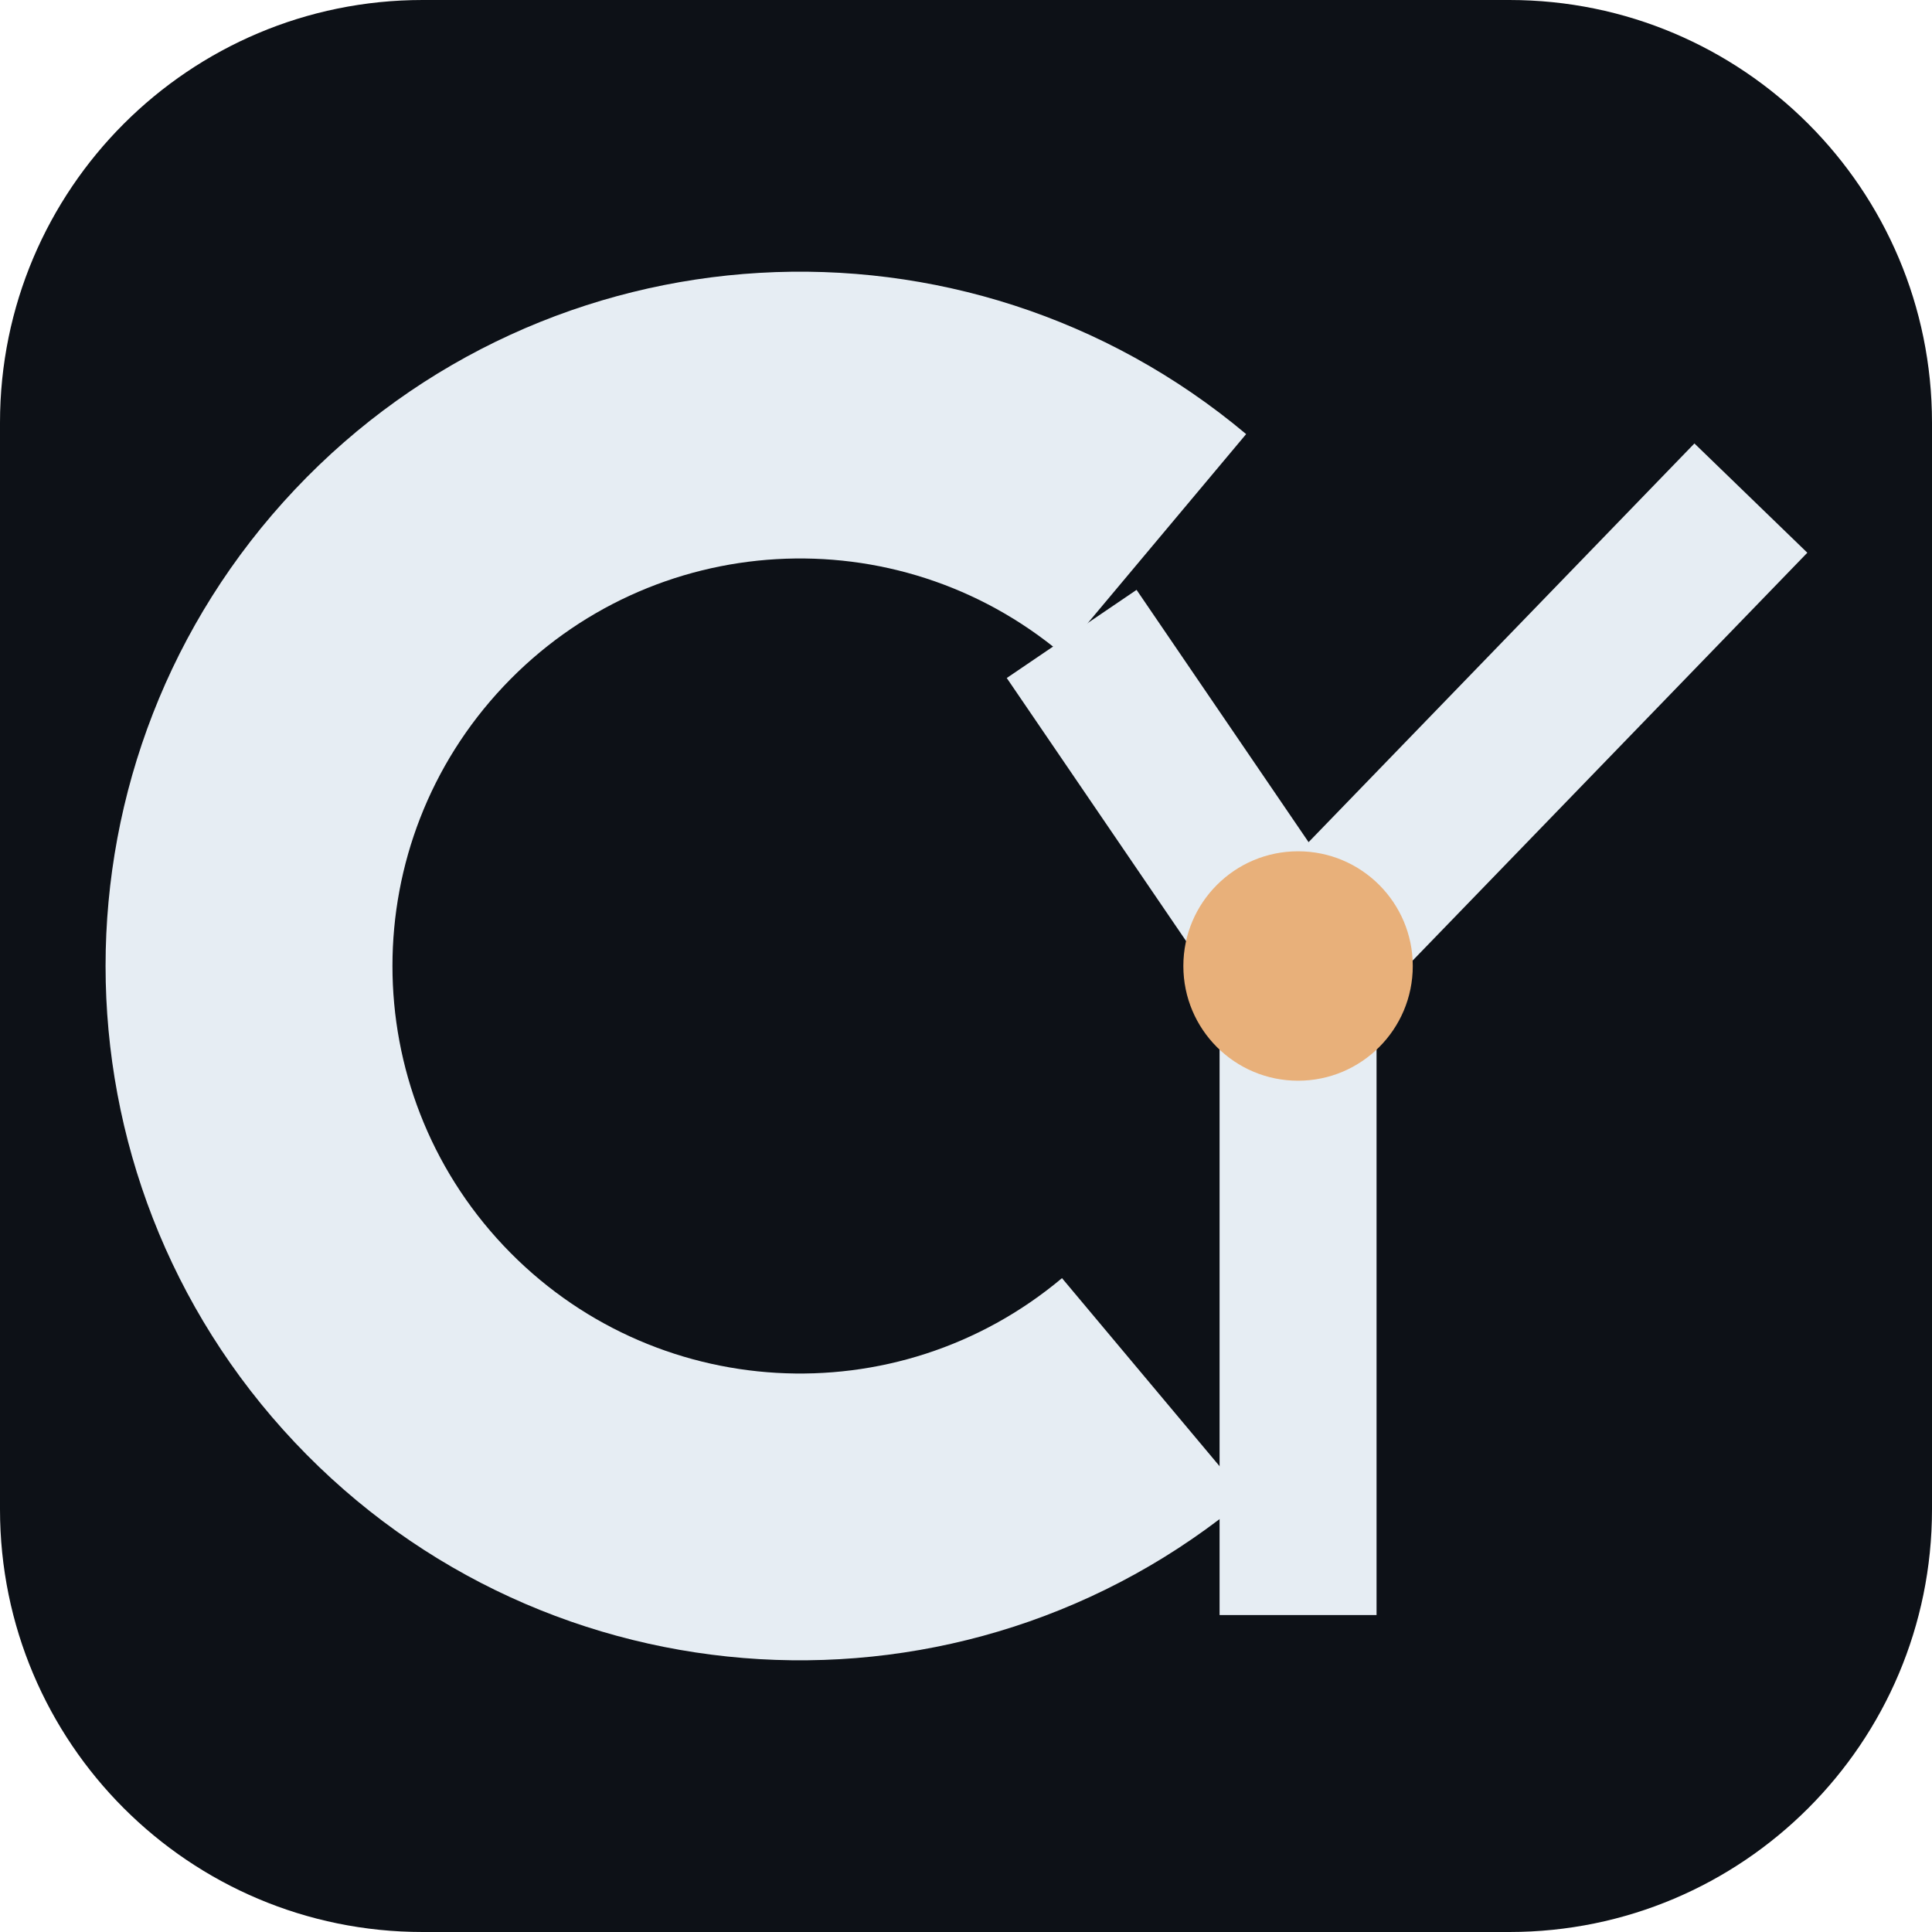
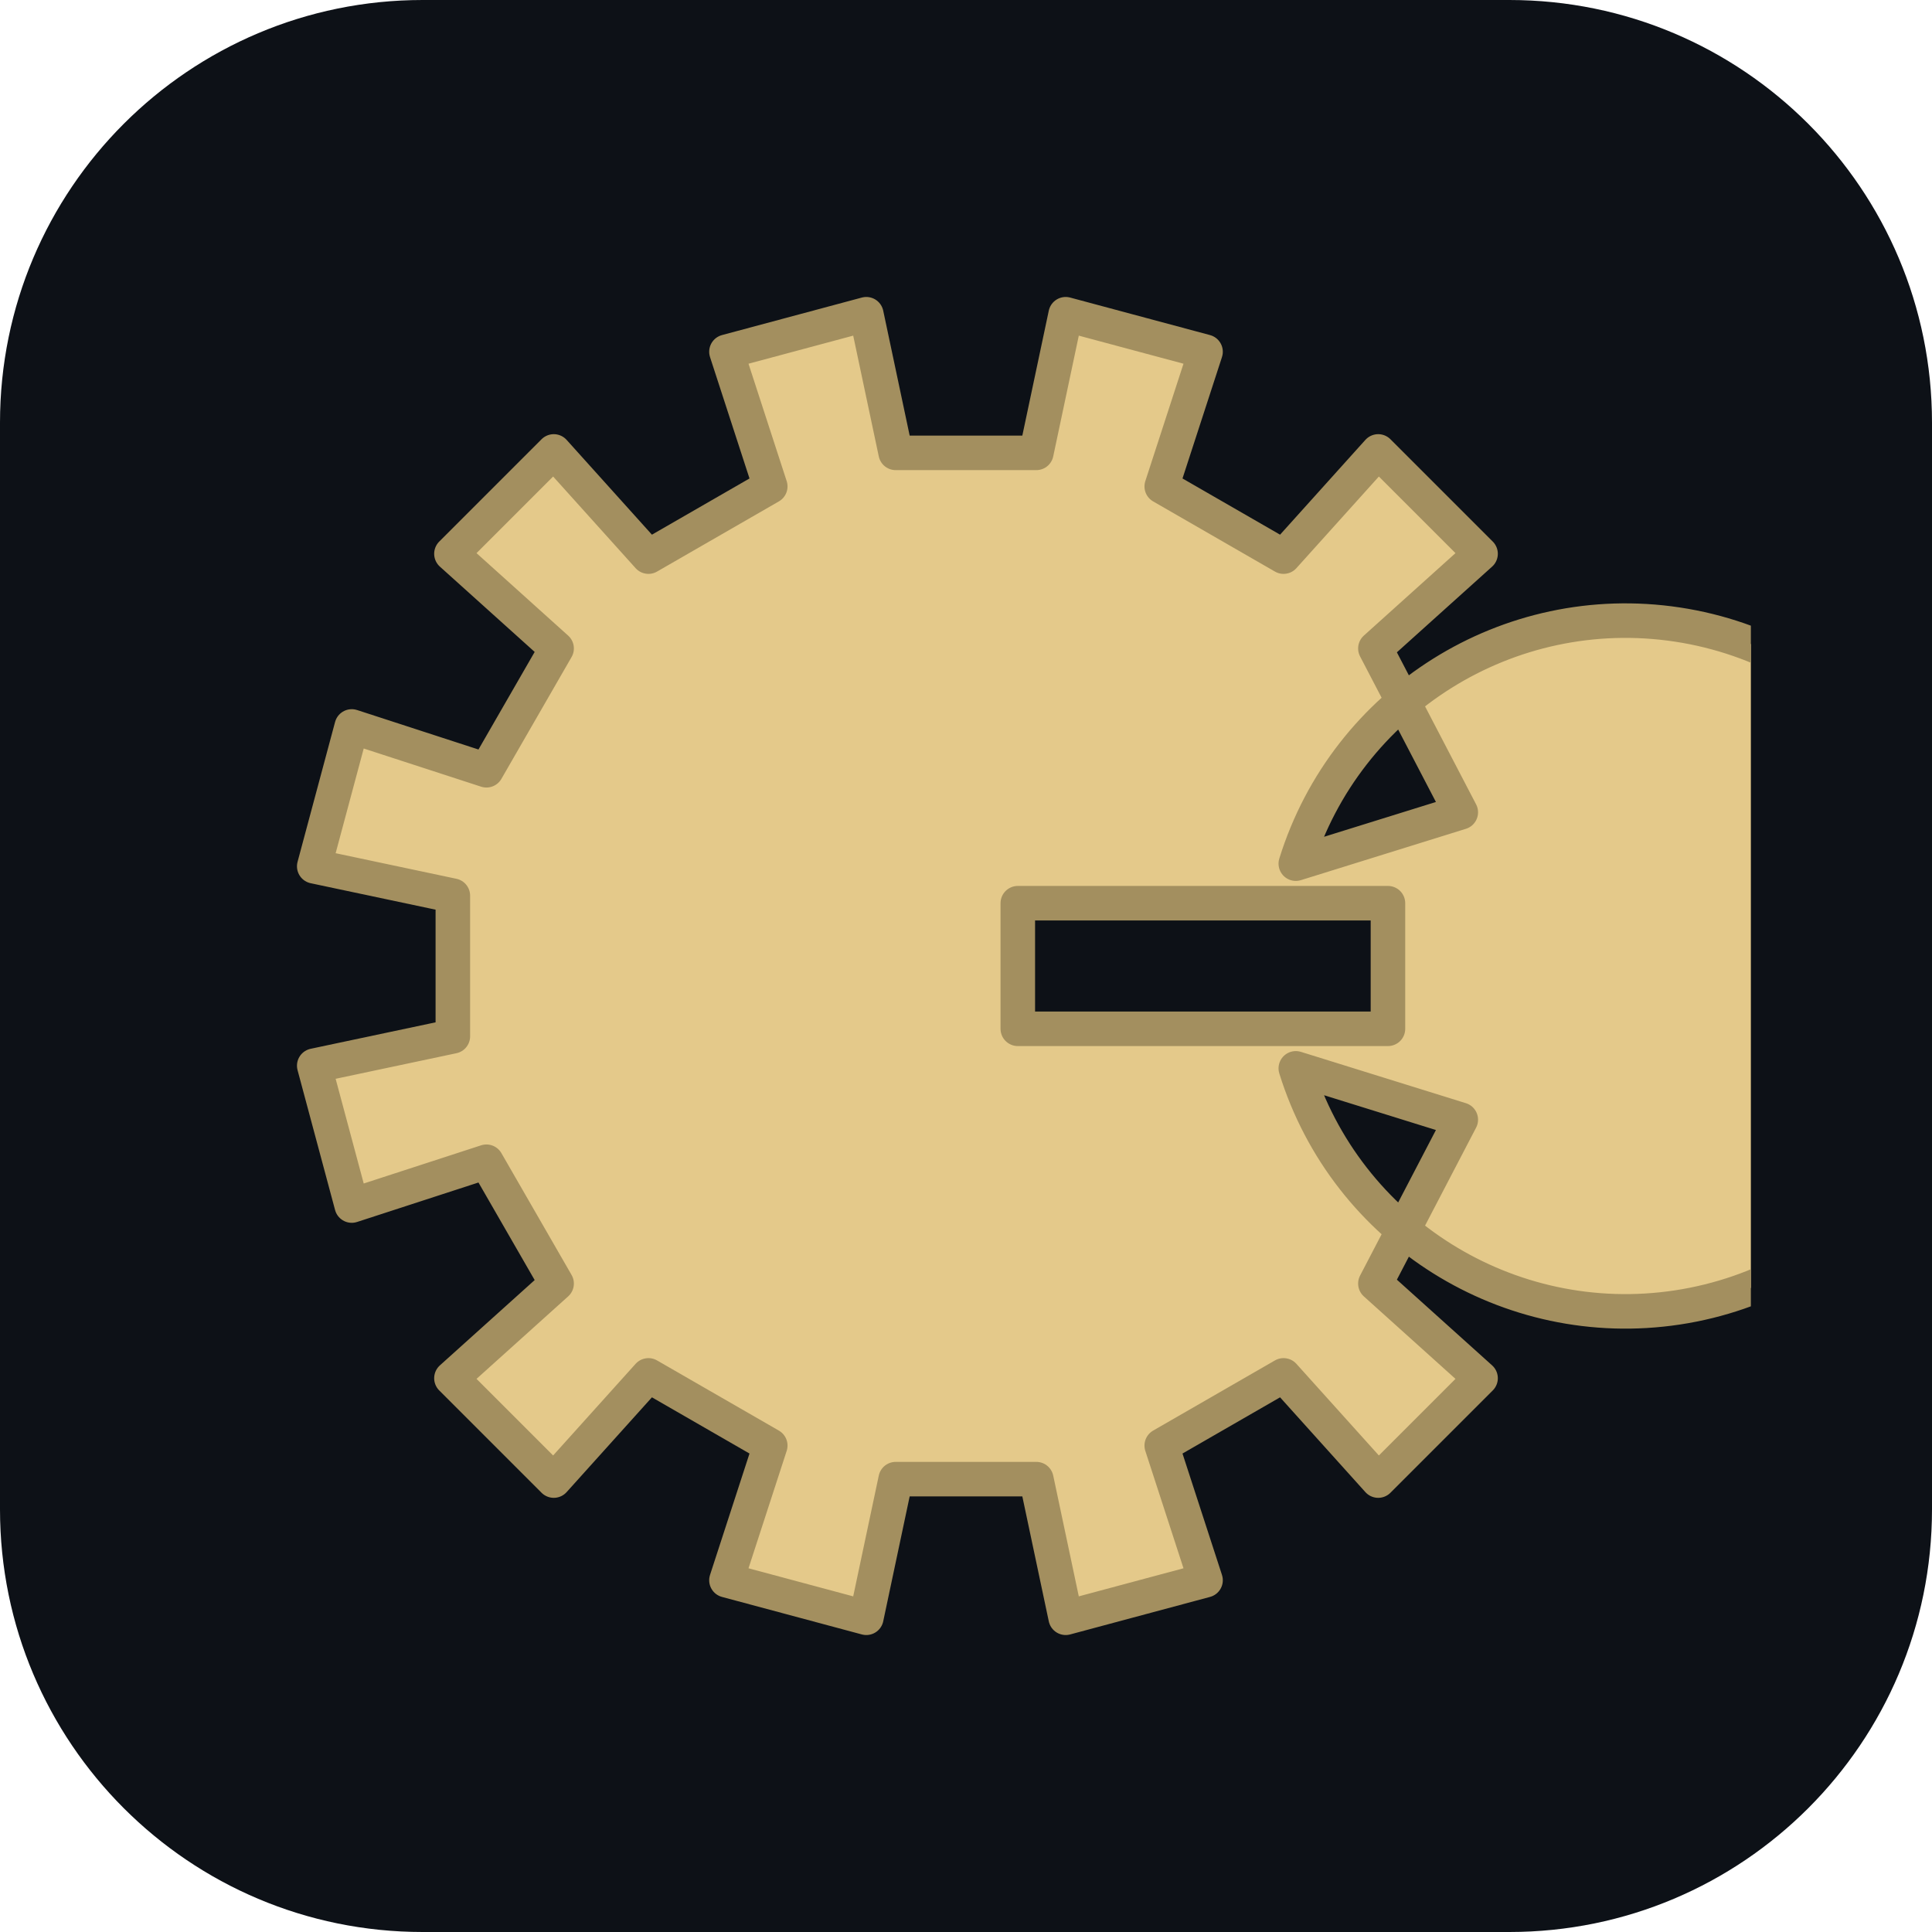
- <svg xmlns="http://www.w3.org/2000/svg" viewBox="0 0 64 64" role="img" aria-labelledby="logo-title logo-desc">
+ <svg xmlns="http://www.w3.org/2000/svg" viewBox="0 0 64 64" role="img" aria-labelledby="title desc">
  <rect width="64" height="64" rx="14" fill="#0d1117" />
-   <path fill="#e6edf3" d="M41.28 14.38A23.00 23.00 0 1 0 41.28 49.62L35.18 42.34A13.50 13.50 0 1 1 35.18 21.66Z" />
-   <path fill="#e6edf3" d="M45.15 30.54L37.65 19.54L33.35 22.46L40.85 33.46ZM44.87 33.81L59.87 18.31L56.13 14.69L41.13 30.19ZM40.40 32.00L40.40 53.50L45.60 53.50L45.60 32.00Z" />
-   <circle cx="43.0" cy="32.0" r="3.8" fill="#e8b07a" />
+   <svg x="6" y="6" width="52" height="52" viewBox="0 0 100 100">
+     <g id="g">
+       <path fill="#e4c98a" fill-rule="evenodd" d="M 81.52,59.79 L 76.08,70.23 L 82.78,76.26 L 76.26,82.78 L 70.23,76.08 L 62.47,80.55 L 65.26,89.13 L 56.35,91.52 L 54.48,82.69 L 45.52,82.69 L 43.65,91.52 L 34.74,89.13 L 37.53,80.55 L 29.77,76.08 L 23.74,82.78 L 17.22,76.26 L 23.92,70.23 L 19.45,62.47 L 10.87,65.26 L 8.48,56.35 L 17.31,54.48 L 17.31,45.52 L 8.48,43.65 L 10.87,34.74 L 19.45,37.53 L 23.92,29.77 L 17.22,23.74 L 23.74,17.22 L 29.77,23.92 L 37.53,19.45 L 34.74,10.87 L 43.65,8.48 L 45.52,17.31 L 54.48,17.31 L 56.35,8.48 L 65.26,10.87 L 62.47,19.45 L 70.23,23.92 L 76.26,17.22 L 82.78,23.74 L 76.08,29.77 L 81.52,40.21 L 71.01,43.48 A 22.00 22.00 0 1 1 71.01,56.52 Z M 53.30,46.00 H 76.88 V 54.00 H 53.30 Z" />
+       <path fill="none" stroke="#a38f5f" stroke-width="2.2" stroke-linejoin="round" fill-rule="evenodd" d="M 81.52,59.79 L 76.08,70.23 L 82.78,76.26 L 76.26,82.78 L 70.23,76.08 L 62.47,80.55 L 65.26,89.13 L 56.35,91.52 L 54.48,82.69 L 45.52,82.69 L 43.65,91.52 L 34.74,89.13 L 37.53,80.55 L 29.77,76.08 L 23.74,82.78 L 17.22,76.26 L 23.92,70.23 L 19.45,62.47 L 10.87,65.26 L 8.48,56.35 L 17.31,54.48 L 17.31,45.52 L 8.48,43.65 L 10.87,34.74 L 19.45,37.53 L 23.92,29.77 L 17.22,23.74 L 23.74,17.22 L 29.77,23.92 L 37.53,19.45 L 34.74,10.87 L 43.65,8.48 L 45.52,17.31 L 54.48,17.31 L 56.35,8.48 L 65.26,10.87 L 62.47,19.45 L 70.23,23.92 L 76.26,17.22 L 82.78,23.74 L 76.08,29.77 L 81.52,40.21 L 71.01,43.48 A 22.00 22.00 0 1 1 71.01,56.52 Z" />
+       <path fill="none" stroke="#a38f5f" stroke-width="2.2" stroke-linejoin="round" d="M 53.30,46.00 H 76.88 V 54.00 H 53.30 Z" />
+     </g>
+   </svg>
</svg>
